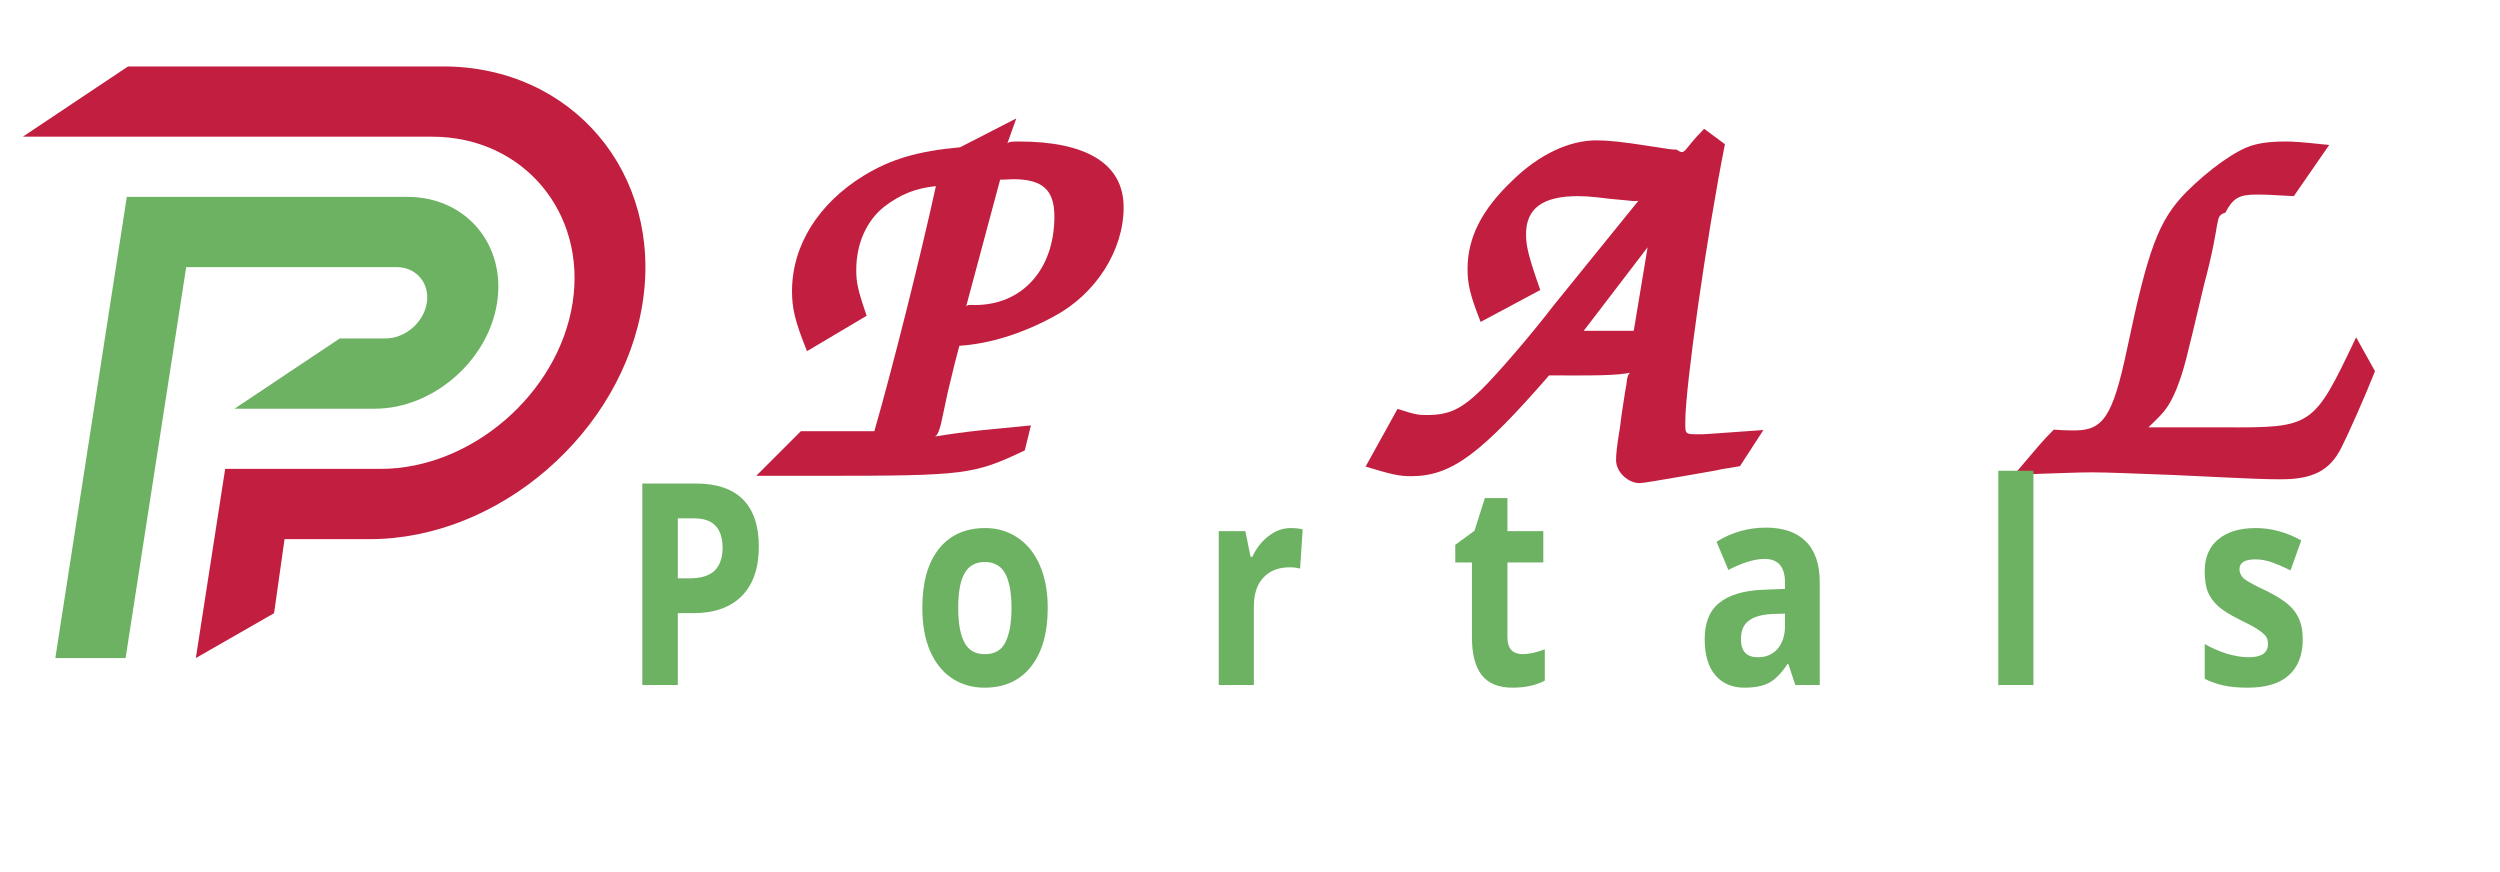
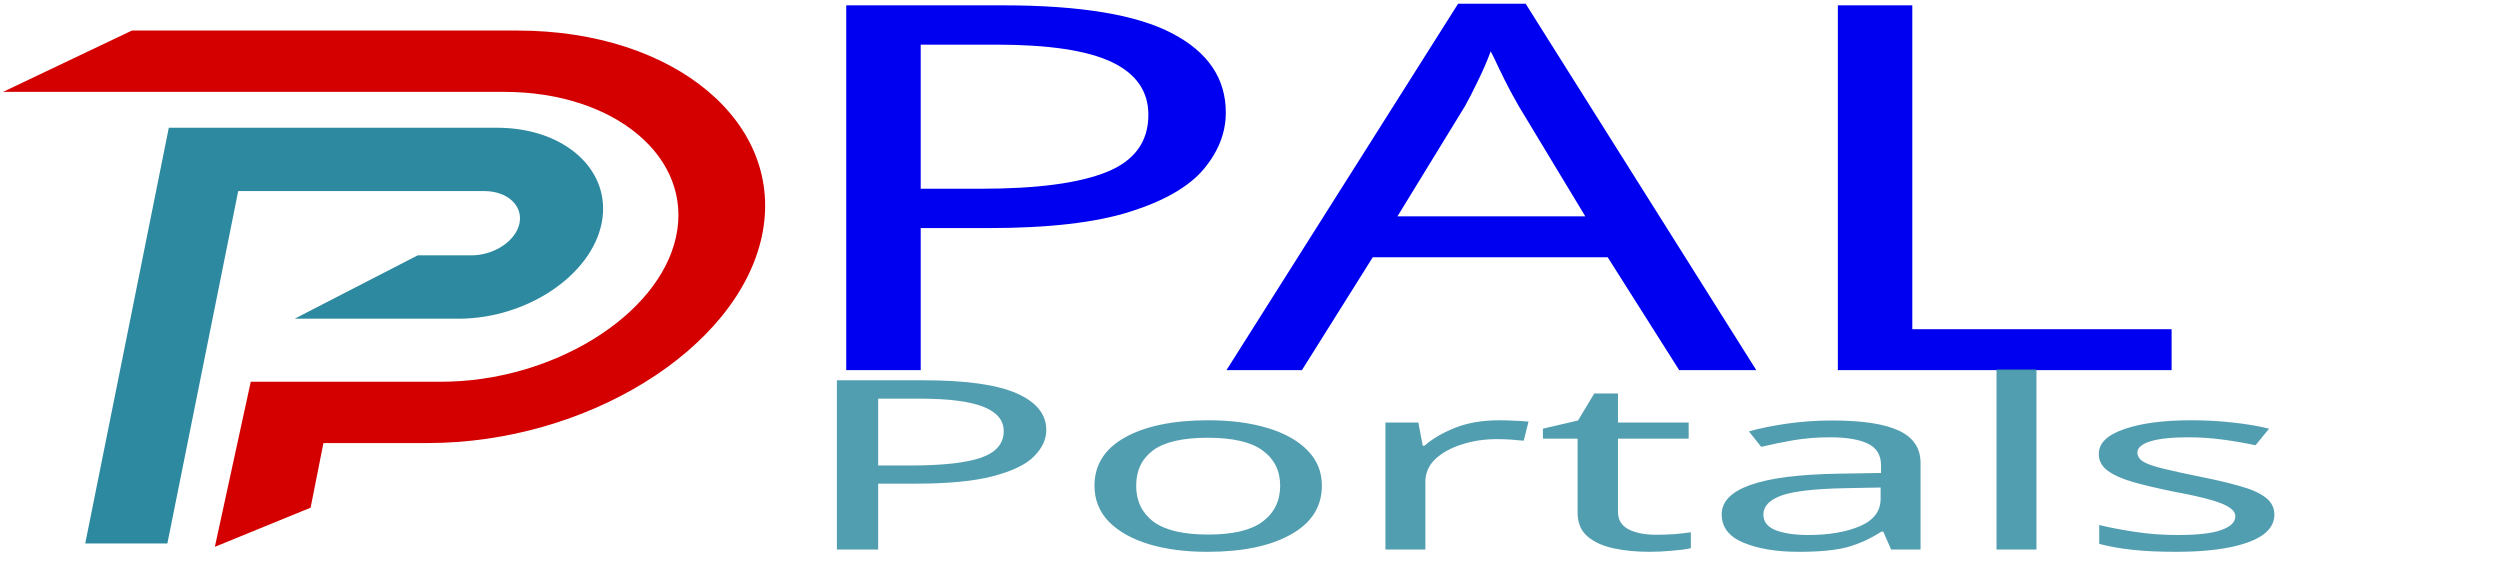
- <svg xmlns="http://www.w3.org/2000/svg" version="1.1" width="132" height="46" viewBox="0 0 132 46" xml:space="preserve">
-   <defs>
- </defs>
-   <g transform="matrix(0.41 0 0 0.41 19.96 18.12)">
-     <g style="">
-       <g transform="matrix(1 0 0 1 -5.66 2.45)" id="Layer_1">
-         <path style="stroke: none; stroke-width: 1; stroke-dasharray: none; stroke-linecap: butt; stroke-dashoffset: 0; stroke-linejoin: miter; stroke-miterlimit: 4; fill: rgb(194,30,63); fill-rule: nonzero; opacity: 1;" transform=" translate(-44.34, -52.45)" d="M 58.373 14.36 c 16.656 0 28.283 13.787 25.702 30.438 c -2.583 16.648 -18.484 30.438 -35.141 30.438 H 37.962 l -1.35 9.536 l -10.074 5.776 c 1.92 -12.385 1.857 -11.976 3.777 -24.36 h 20.021 c 11.672 0 22.911 -9.712 24.723 -21.39 c 1.811 -11.677 -6.419 -21.39 -18.09 -21.39 c -12.706 0 -40.006 0 -52.713 0 l 13.554 -9.048 C 30.516 14.36 45.667 14.36 58.373 14.36 z" stroke-linecap="round" />
-       </g>
-       <g transform="matrix(1 0 0 1 -13.03 10.85)" id="Layer_1">
-         <path style="stroke: none; stroke-width: 1; stroke-dasharray: none; stroke-linecap: butt; stroke-dashoffset: 0; stroke-linejoin: miter; stroke-miterlimit: 4; fill: rgb(108,178,98); fill-rule: nonzero; opacity: 1;" transform=" translate(-36.97, -60.85)" d="M 17.649 31.161 c 12.053 0 24.108 0 36.162 0 c 7.498 0 12.686 6.136 11.522 13.637 c -1.157 7.475 -8.272 13.64 -15.752 13.64 H 31.516 l 13.553 -9.048 h 5.914 c 2.517 0 4.911 -2.069 5.301 -4.592 c 0.392 -2.525 -1.354 -4.59 -3.878 -4.59 c -9.038 0 -18.075 0 -27.111 0 l -7.805 50.34 H 8.442 C 12.172 66.486 13.921 55.22 17.649 31.161 z" stroke-linecap="round" />
-       </g>
-     </g>
-   </g>
-   <g transform="matrix(1.3 0 0 1.3 84.49 16.16)" style="">
-     <text xml:space="preserve" font-family="'Open Sans', sans-serif" font-size="22" font-weight="bold" style="stroke: none; stroke-width: 1; stroke-dasharray: none; stroke-linecap: butt; stroke-dashoffset: 0; stroke-linejoin: miter; stroke-miterlimit: 4; fill: rgb(0,0,0); fill-rule: nonzero; opacity: 1; white-space: pre;">
-       <tspan x="-34.45" y="6.91" style="stroke-width: 1; font-family: 'Permanent Marker', cursive; fill: rgb(194,30,63); ">P</tspan>
-       <tspan x="-9.81" y="6.91" style="stroke-width: 1; font-family: 'Permanent Marker', cursive; fill: rgb(194,30,63); ">A</tspan>
-       <tspan x="16.64" y="6.91" style="stroke-width: 1; font-family: 'Permanent Marker', cursive; fill: rgb(194,30,63); ">L</tspan>
-     </text>
-   </g>
-   <g transform="matrix(1.25 0 0 1.49 88.67 31.49)" style="">
-     <text xml:space="preserve" font-family="'Open Sans', sans-serif" font-size="10" font-style="normal" font-weight="bold" style="stroke: none; stroke-width: 1; stroke-dasharray: none; stroke-linecap: butt; stroke-dashoffset: 0; stroke-linejoin: miter; stroke-miterlimit: 4; fill: rgb(108,178,98); fill-rule: nonzero; opacity: 1; white-space: pre;">
-       <tspan x="-44.71" y="3.14" style="font-family: 'Open Sans', sans-serif; ">P</tspan>
-       <tspan x="-32.43" y="3.14" style="font-family: 'Open Sans', sans-serif; ">o</tspan>
-       <tspan x="-20.24" y="3.14" style="font-family: 'Open Sans', sans-serif; ">r</tspan>
-       <tspan x="-9.7" y="3.14" style="font-family: 'Open Sans', sans-serif; ">t</tspan>
-       <tspan x="0.65" y="3.14" style="font-family: 'Open Sans', sans-serif; ">a</tspan>
-       <tspan x="12.69" y="3.14" style="font-family: 'Open Sans', sans-serif; ">l</tspan>
-       <tspan x="21.74" y="3.14" style="font-family: 'Open Sans', sans-serif; ">s</tspan>
-     </text>
+ <svg xmlns="http://www.w3.org/2000/svg" width="140" height="32" viewBox="0 0 140 32" fill="none" version="1.1" id="svg56">
+   <g id="layer1" />
+   <text style="font-style: normal; font-variant: normal; font-weight: normal; font-stretch: normal; font-size: 39.384px; line-height: 1.25; font-family: &quot;Cooper Black&quot;; font-feature-settings: normal; text-align: start; letter-spacing: 0px; word-spacing: 0px; writing-mode: lr-tb; text-anchor: start; fill: rgb(0, 0, 0); fill-opacity: 1; stroke: none; stroke-width: 1; white-space: pre;" x="-0.246" y="27.893" id="text898" transform="matrix(1.180894, 0, 0, 0.726346, 43.15933, 0.466457)">
+     <tspan id="tspan896" x="-0.246" y="27.893" style="fill:#0000f0;stroke-width:1">PAL</tspan>
+   </text>
+   <text style="fill: rgb(44, 137, 160); fill-opacity: 0.82; font-family: &quot;Cooper Black&quot;; font-size: 16.291px; line-height: 20.364px; paint-order: stroke; white-space: pre;" id="text902" transform="matrix(1.573365, 0, 0, 0.814365, -26.11092, -3.32694)" tabindex="0" x="44.804" y="41.876">Portals</text>
+   <g id="group-1" transform="matrix(0.930895, 0, 0, 0.66797, -0.811895, -1.628711)" style="">
+     <path fill="#6cb262" d="m 11.027,13.148 c 6.581,0 13.164,0 19.746,0 4.094,0 6.927,3.601 6.292,8.003 -0.632,4.387 -4.517,8.005 -8.601,8.005 H 18.599 L 26,23.846 h 3.229 c 1.374,0 2.682,-1.214 2.895,-2.695 0.214,-1.482 -0.739,-2.694 -2.118,-2.694 -4.935,0 -9.87,0 -14.804,0 L 10.941,48 H 6 C 8.037,33.879 8.992,27.267 11.027,13.148 Z" id="path4" style="fill:#2c89a0;stroke-width:0.566" />
+     <path fill="#c21e3f" d="m 32,5 c 9.524,0 16.172,7.832 14.696,17.291 -1.477,9.457 -10.569,17.291 -20.093,17.291 H 20.329 L 19.557,45 13.797,48.281 c 1.098,-7.036 1.062,-6.803 2.16,-13.839 h 11.448 c 6.674,0 13.1,-5.517 14.137,-12.151 1.036,-6.634 -3.67,-12.151 -10.344,-12.151 -7.265,0 -22.875,0 -30.141,0 L 8.806,5 C 16.071,5 24.735,5 32,5 Z" id="path2" style="fill:#d40000;fill-opacity:1;stroke-width:0.57" />
  </g>
</svg>
